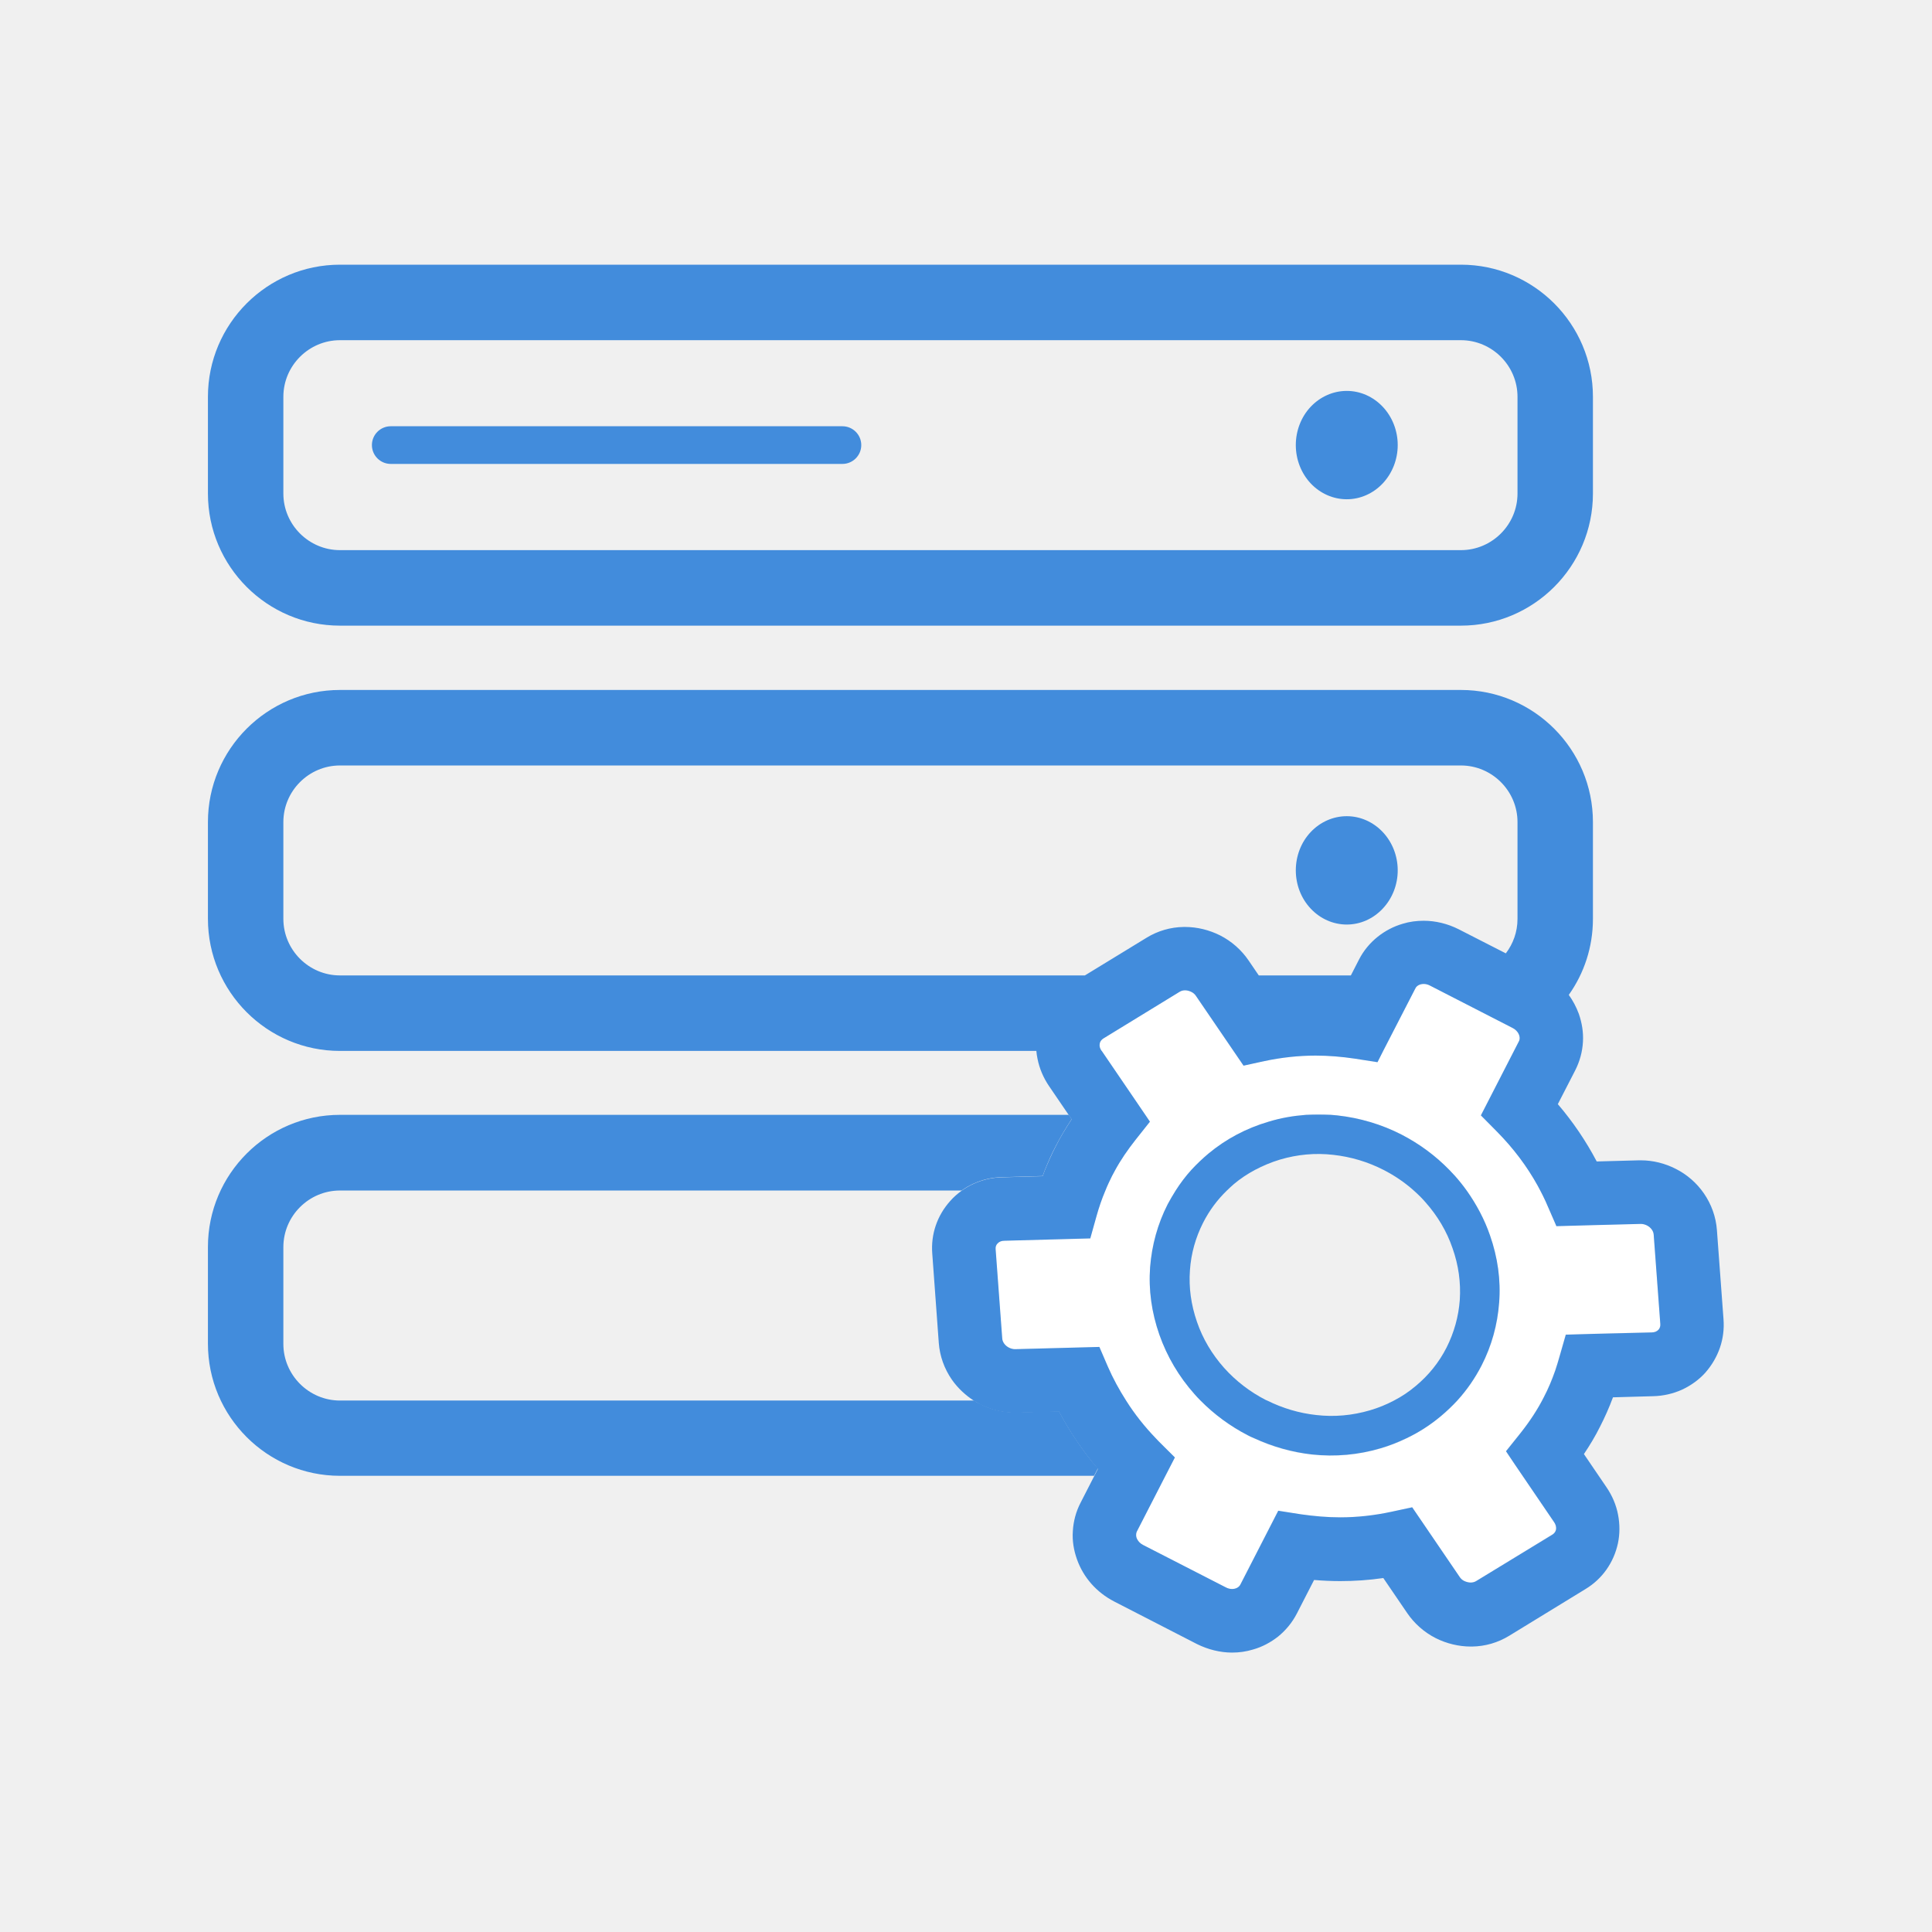
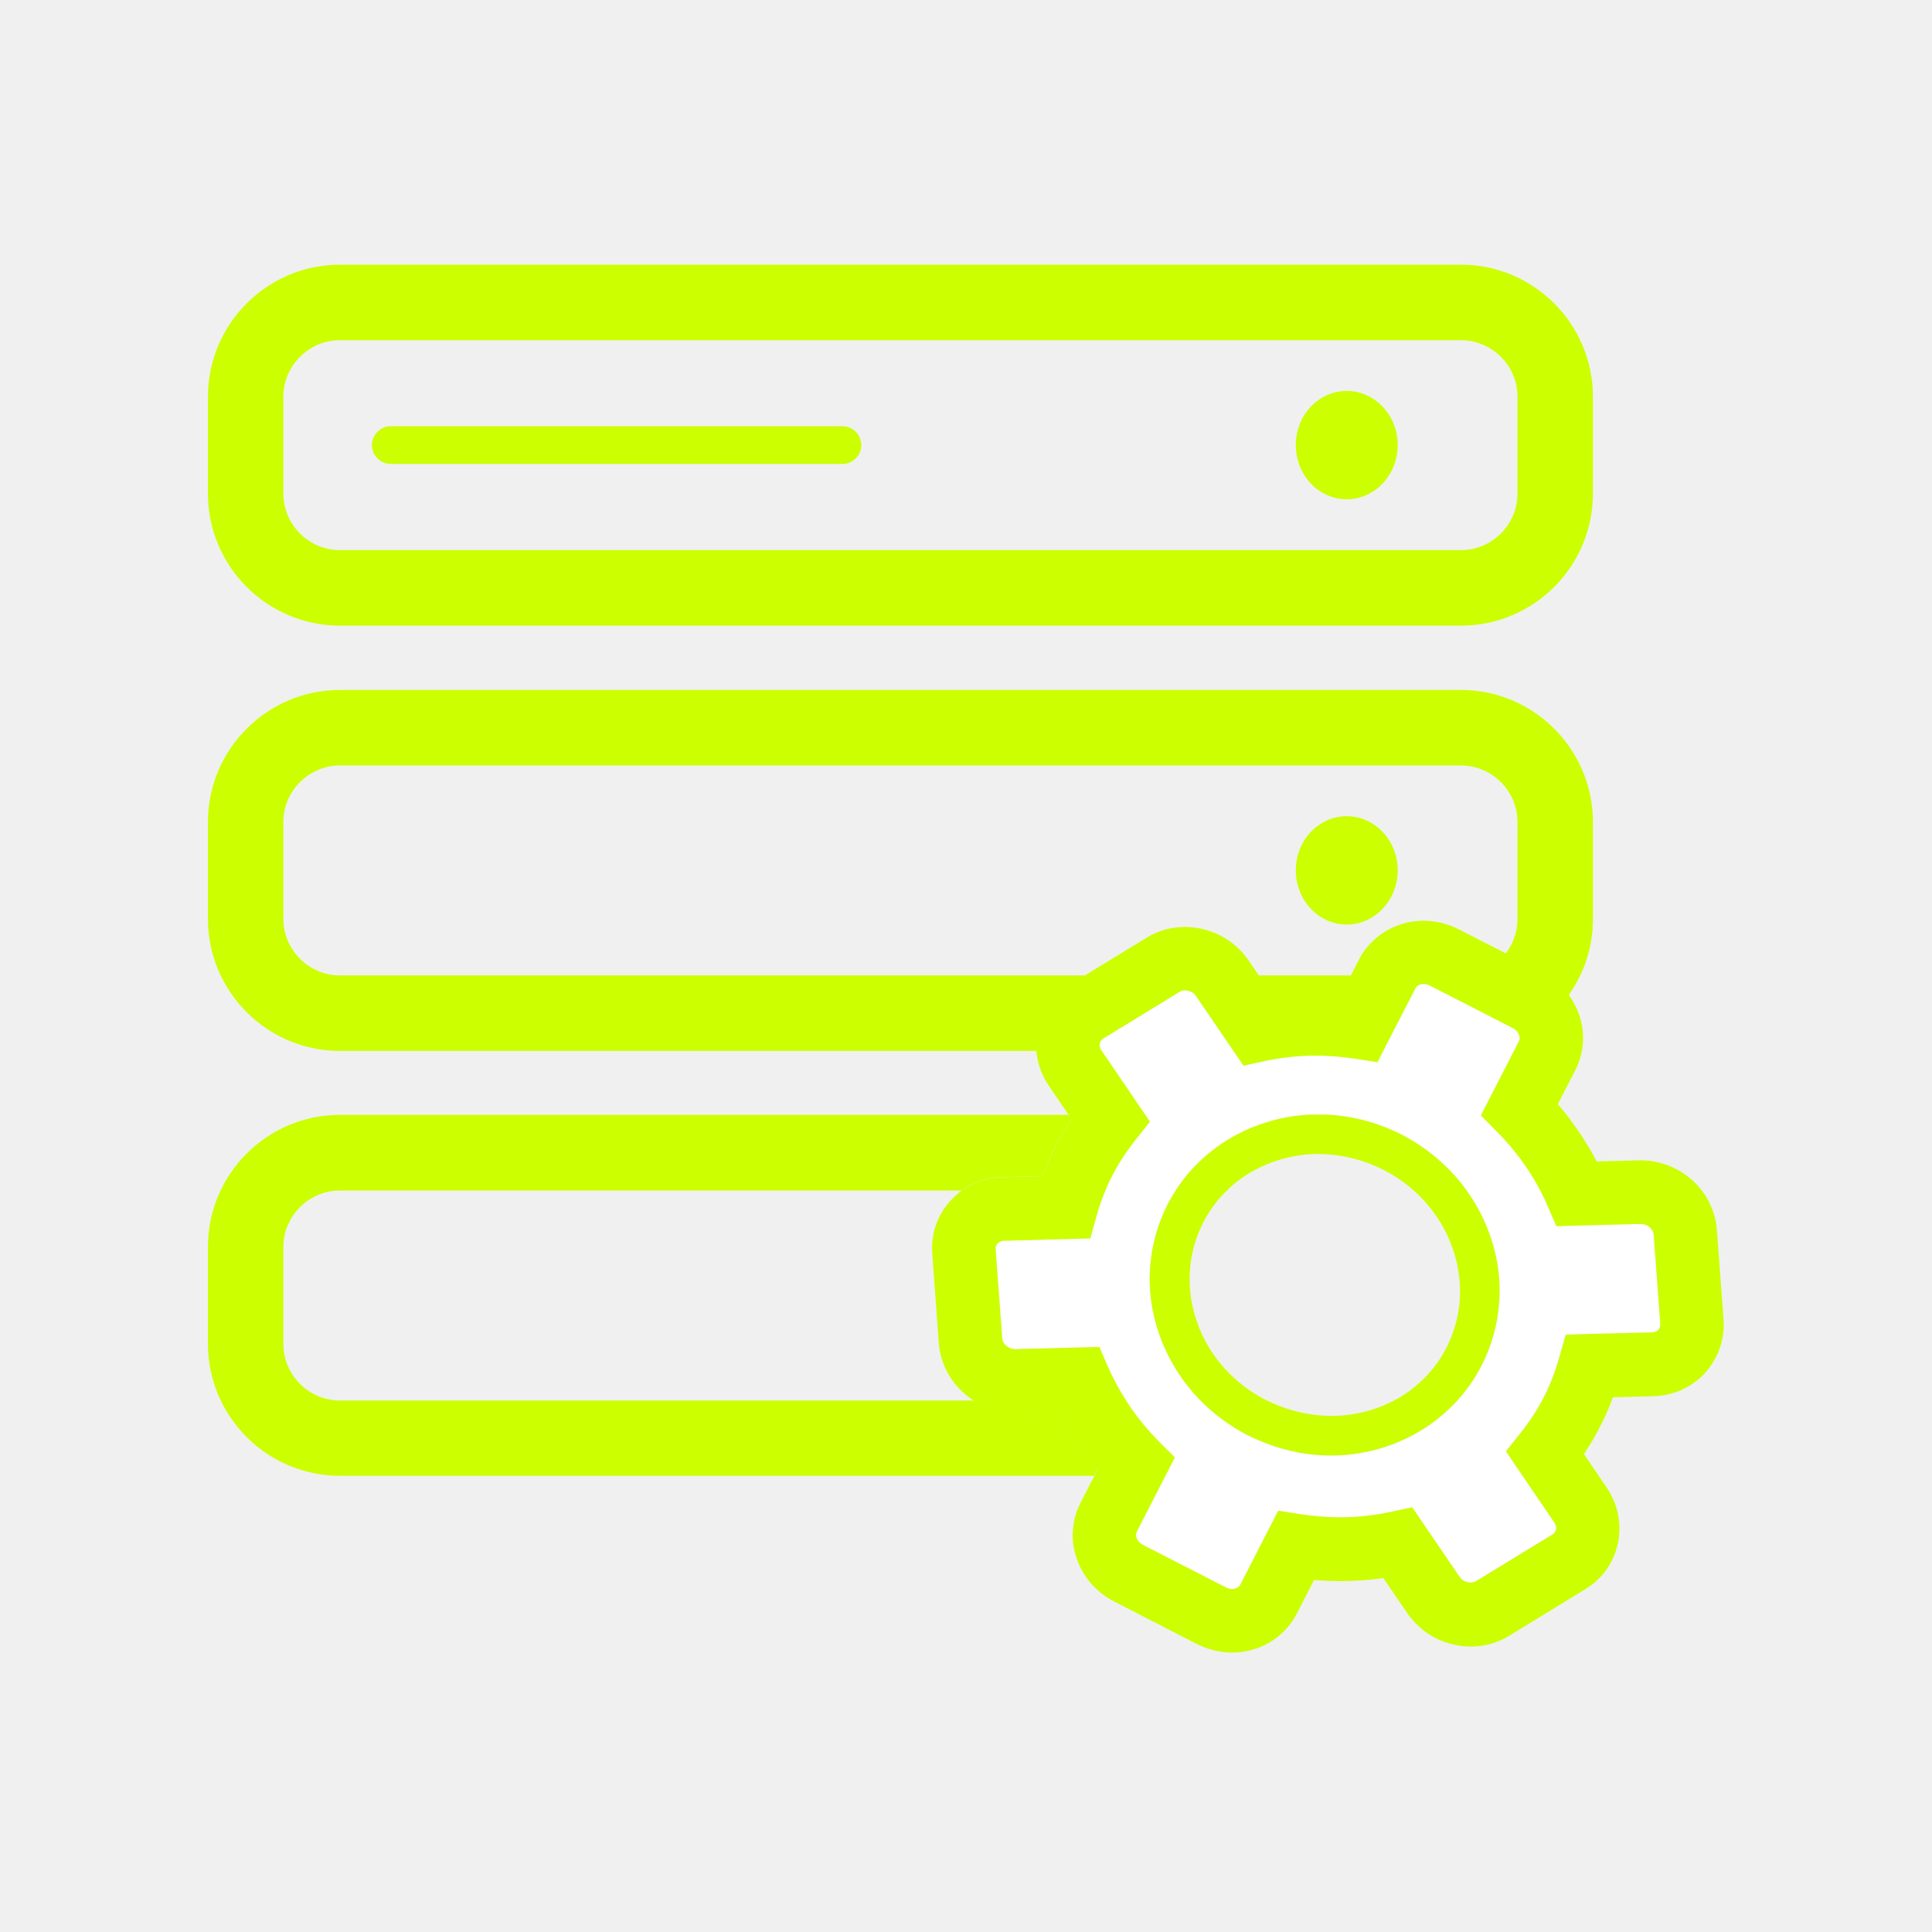
<svg xmlns="http://www.w3.org/2000/svg" width="24" height="24" viewBox="0 0 24 24" fill="none">
-   <path d="M16.097 5.529C16.097 5.707 16.163 5.878 16.282 6.005C16.401 6.131 16.562 6.202 16.73 6.202C16.898 6.202 17.058 6.131 17.177 6.005C17.296 5.878 17.363 5.707 17.363 5.529C17.363 5.351 17.296 5.179 17.177 5.053C17.058 4.927 16.898 4.856 16.73 4.856C16.562 4.856 16.401 4.927 16.282 5.053C16.163 5.179 16.097 5.351 16.097 5.529Z" fill="#428CDC" />
-   <path d="M16.097 10.812C16.097 10.99 16.163 11.161 16.282 11.287C16.401 11.414 16.562 11.485 16.73 11.485C16.898 11.485 17.058 11.414 17.177 11.287C17.296 11.161 17.363 10.99 17.363 10.812C17.363 10.633 17.296 10.462 17.177 10.336C17.058 10.21 16.898 10.139 16.73 10.139C16.562 10.139 16.401 10.21 16.282 10.336C16.163 10.462 16.097 10.633 16.097 10.812Z" fill="#428CDC" />
-   <path d="M18.148 3.288H4.223C3.319 3.288 2.583 4.024 2.583 4.929V6.131C2.583 7.036 3.319 7.772 4.223 7.772H18.148C19.052 7.772 19.788 7.036 19.788 6.131V4.929C19.788 4.024 19.052 3.288 18.148 3.288ZM18.851 6.131C18.851 6.518 18.534 6.834 18.148 6.834H4.223C3.837 6.834 3.52 6.518 3.52 6.131V4.929C3.52 4.542 3.837 4.226 4.223 4.226H18.148C18.534 4.226 18.851 4.542 18.851 4.929V6.131Z" fill="#428CDC" />
-   <path d="M10.465 5.295H4.854C4.725 5.295 4.62 5.4 4.62 5.529C4.62 5.658 4.725 5.763 4.854 5.763H10.465C10.594 5.763 10.699 5.658 10.699 5.529C10.699 5.4 10.594 5.295 10.465 5.295Z" fill="#428CDC" />
-   <path d="M13.355 17.866C13.282 17.759 13.216 17.646 13.155 17.531L12.63 17.545H12.607C12.457 17.545 12.307 17.51 12.174 17.44C12.148 17.428 12.124 17.414 12.101 17.398H4.223C3.837 17.398 3.52 17.081 3.52 16.695V15.492C3.52 15.105 3.837 14.789 4.223 14.789H11.946C11.991 14.756 12.04 14.728 12.091 14.705C12.204 14.653 12.326 14.625 12.452 14.623L12.952 14.609C12.961 14.583 12.97 14.559 12.98 14.534C13.02 14.435 13.062 14.337 13.111 14.245C13.169 14.13 13.238 14.016 13.312 13.903L13.277 13.849H4.223C3.319 13.849 2.583 14.585 2.583 15.49V16.692C2.583 17.597 3.319 18.333 4.223 18.333H13.591L13.638 18.241C13.535 18.124 13.441 17.998 13.355 17.866Z" fill="#428CDC" />
+   <path d="M16.097 5.529C16.097 5.707 16.163 5.878 16.282 6.005C16.401 6.131 16.562 6.202 16.73 6.202C16.898 6.202 17.058 6.131 17.177 6.005C17.296 5.878 17.363 5.707 17.363 5.529C17.363 5.351 17.296 5.179 17.177 5.053C17.058 4.927 16.898 4.856 16.73 4.856C16.562 4.856 16.401 4.927 16.282 5.053C16.163 5.179 16.097 5.351 16.097 5.529Z" fill="#CCFF00" />
+   <path d="M16.097 10.812C16.097 10.99 16.163 11.161 16.282 11.287C16.401 11.414 16.562 11.485 16.73 11.485C16.898 11.485 17.058 11.414 17.177 11.287C17.296 11.161 17.363 10.99 17.363 10.812C17.363 10.633 17.296 10.462 17.177 10.336C17.058 10.21 16.898 10.139 16.73 10.139C16.562 10.139 16.401 10.21 16.282 10.336C16.163 10.462 16.097 10.633 16.097 10.812Z" fill="#CCFF00" />
+   <path d="M18.148 3.288H4.223C3.319 3.288 2.583 4.024 2.583 4.929V6.131C2.583 7.036 3.319 7.772 4.223 7.772H18.148C19.052 7.772 19.788 7.036 19.788 6.131V4.929C19.788 4.024 19.052 3.288 18.148 3.288ZM18.851 6.131C18.851 6.518 18.534 6.834 18.148 6.834H4.223C3.837 6.834 3.52 6.518 3.52 6.131V4.929C3.52 4.542 3.837 4.226 4.223 4.226H18.148C18.534 4.226 18.851 4.542 18.851 4.929V6.131Z" fill="#CCFF00" />
+   <path d="M10.465 5.295H4.854C4.725 5.295 4.62 5.4 4.62 5.529C4.62 5.658 4.725 5.763 4.854 5.763H10.465C10.594 5.763 10.699 5.658 10.699 5.529C10.699 5.4 10.594 5.295 10.465 5.295Z" fill="#CCFF00" />
+   <path d="M13.355 17.866C13.282 17.759 13.216 17.646 13.155 17.531L12.63 17.545H12.607C12.457 17.545 12.307 17.51 12.174 17.44C12.148 17.428 12.124 17.414 12.101 17.398H4.223C3.837 17.398 3.52 17.081 3.52 16.695V15.492C3.52 15.105 3.837 14.789 4.223 14.789H11.946C11.991 14.756 12.04 14.728 12.091 14.705C12.204 14.653 12.326 14.625 12.452 14.623L12.952 14.609C12.961 14.583 12.97 14.559 12.98 14.534C13.02 14.435 13.062 14.337 13.111 14.245C13.169 14.13 13.238 14.016 13.312 13.903L13.277 13.849H4.223C3.319 13.849 2.583 14.585 2.583 15.49V16.692C2.583 17.597 3.319 18.333 4.223 18.333H13.591L13.638 18.241C13.535 18.124 13.441 17.998 13.355 17.866Z" fill="#CCFF00" />
  <path d="M20.543 15.338C20.541 15.291 20.506 15.246 20.459 15.22C20.435 15.209 20.409 15.202 20.384 15.202L19.765 15.218L19.334 15.23L19.317 15.19L19.228 14.986C19.191 14.897 19.148 14.812 19.102 14.728C18.966 14.484 18.797 14.259 18.598 14.058L18.415 13.873L18.396 13.854L18.867 12.938C18.877 12.921 18.879 12.902 18.877 12.884C18.872 12.841 18.839 12.797 18.792 12.771L17.761 12.241C17.738 12.23 17.712 12.223 17.686 12.223C17.639 12.223 17.599 12.244 17.583 12.277L17.184 13.052L17.109 13.195L16.828 13.151C16.666 13.125 16.502 13.113 16.341 13.113C16.127 13.113 15.912 13.137 15.706 13.181L15.445 13.238L15.321 13.055L14.857 12.375C14.841 12.352 14.82 12.333 14.796 12.321C14.773 12.309 14.745 12.302 14.719 12.302C14.693 12.302 14.67 12.309 14.651 12.321L13.702 12.902C13.678 12.916 13.664 12.935 13.659 12.961C13.652 12.991 13.659 13.022 13.681 13.052L13.685 13.057L14.229 13.854L14.283 13.934L14.102 14.161C14.006 14.283 13.922 14.409 13.849 14.538C13.835 14.562 13.823 14.585 13.812 14.609C13.781 14.667 13.753 14.73 13.727 14.794C13.685 14.895 13.65 14.998 13.62 15.105L13.542 15.384L12.476 15.412C12.441 15.412 12.41 15.427 12.389 15.448C12.373 15.466 12.366 15.49 12.366 15.516L12.448 16.624C12.45 16.671 12.485 16.716 12.532 16.741C12.556 16.753 12.581 16.76 12.607 16.76L13.655 16.732L13.76 16.976C13.823 17.123 13.901 17.264 13.988 17.4C14.095 17.566 14.22 17.723 14.358 17.869C14.37 17.881 14.381 17.892 14.391 17.904L14.592 18.105L14.473 18.337L14.121 19.024C14.105 19.057 14.112 19.09 14.119 19.109C14.133 19.144 14.159 19.172 14.196 19.191L15.227 19.72C15.251 19.732 15.277 19.739 15.302 19.739C15.349 19.739 15.389 19.718 15.405 19.685L15.877 18.766L16.158 18.811C16.32 18.837 16.484 18.848 16.645 18.848C16.859 18.848 17.074 18.825 17.28 18.78L17.541 18.724L18.129 19.587C18.145 19.61 18.166 19.629 18.19 19.641C18.213 19.652 18.241 19.659 18.267 19.659C18.293 19.659 18.316 19.652 18.335 19.641L19.284 19.059C19.308 19.045 19.322 19.027 19.327 19.001C19.334 18.963 19.32 18.93 19.305 18.909L18.816 18.19L18.706 18.026L18.874 17.815L18.886 17.801C19.001 17.658 19.097 17.508 19.177 17.353C19.23 17.25 19.277 17.137 19.317 17.023C19.336 16.969 19.355 16.913 19.369 16.856L19.448 16.577L19.786 16.568L20.515 16.549C20.55 16.549 20.581 16.535 20.602 16.514C20.618 16.495 20.625 16.472 20.625 16.446L20.543 15.338ZM15.499 17.829C15.279 17.716 15.082 17.571 14.913 17.398C14.887 17.372 14.864 17.346 14.838 17.318C14.644 17.1 14.498 16.852 14.402 16.58C14.306 16.305 14.269 16.024 14.287 15.741C14.306 15.466 14.379 15.204 14.505 14.96C14.536 14.899 14.569 14.843 14.606 14.787C14.665 14.698 14.73 14.611 14.801 14.531C14.866 14.459 14.937 14.391 15.012 14.33C15.23 14.149 15.48 14.016 15.759 13.934C15.912 13.889 16.066 13.861 16.224 13.849C16.327 13.842 16.43 13.842 16.535 13.849L16.613 13.856C16.891 13.887 17.161 13.966 17.412 14.095C17.634 14.21 17.834 14.355 18.005 14.534C18.028 14.557 18.049 14.581 18.073 14.606C18.127 14.667 18.176 14.728 18.223 14.794C18.345 14.963 18.441 15.148 18.509 15.345C18.605 15.619 18.642 15.9 18.623 16.184C18.605 16.458 18.532 16.72 18.405 16.964C18.323 17.123 18.223 17.269 18.103 17.4C18.04 17.47 17.972 17.534 17.899 17.595C17.768 17.702 17.625 17.794 17.473 17.869C17.37 17.918 17.264 17.96 17.152 17.993C16.875 18.075 16.587 18.101 16.299 18.07C16.048 18.044 15.806 17.977 15.579 17.869C15.553 17.855 15.527 17.843 15.499 17.829Z" fill="white" />
-   <path d="M21.41 16.388L21.328 15.279C21.316 15.117 21.26 14.96 21.166 14.824C21.077 14.695 20.956 14.59 20.817 14.52C20.684 14.452 20.534 14.414 20.384 14.414H20.36L19.835 14.428C19.702 14.175 19.54 13.936 19.352 13.716L19.568 13.296C19.624 13.186 19.657 13.066 19.664 12.942C19.671 12.825 19.652 12.708 19.613 12.595C19.582 12.511 19.54 12.431 19.488 12.359C19.678 12.091 19.788 11.766 19.788 11.414V10.212C19.788 9.307 19.052 8.571 18.148 8.571H4.223C3.319 8.571 2.583 9.307 2.583 10.212V11.414C2.583 12.319 3.319 13.055 4.223 13.055H12.874C12.877 13.088 12.881 13.118 12.888 13.151C12.912 13.273 12.961 13.388 13.031 13.491L13.277 13.852L13.312 13.905C13.238 14.018 13.169 14.13 13.111 14.248C13.064 14.339 13.02 14.438 12.98 14.536C12.97 14.562 12.961 14.585 12.952 14.611L12.452 14.625C12.326 14.627 12.204 14.655 12.091 14.707C12.04 14.73 11.991 14.759 11.946 14.791C11.895 14.829 11.845 14.871 11.803 14.92C11.641 15.101 11.562 15.333 11.581 15.574L11.662 16.683C11.674 16.845 11.73 17.002 11.824 17.138C11.897 17.243 11.993 17.332 12.101 17.402C12.124 17.416 12.148 17.43 12.173 17.445C12.307 17.513 12.457 17.55 12.607 17.55H12.63L13.155 17.536C13.216 17.651 13.282 17.763 13.355 17.871C13.441 18.002 13.535 18.127 13.638 18.248L13.591 18.34L13.423 18.668C13.366 18.778 13.334 18.898 13.327 19.022C13.319 19.139 13.338 19.256 13.378 19.369C13.458 19.596 13.622 19.781 13.84 19.894L14.871 20.424C15.007 20.491 15.157 20.529 15.305 20.529C15.394 20.529 15.48 20.517 15.565 20.491C15.68 20.459 15.785 20.402 15.877 20.33C15.973 20.252 16.052 20.156 16.109 20.046L16.324 19.627C16.432 19.636 16.54 19.641 16.648 19.641C16.828 19.641 17.006 19.629 17.184 19.603L17.48 20.037C17.569 20.168 17.691 20.276 17.834 20.349C17.967 20.416 18.119 20.454 18.27 20.454H18.286C18.45 20.452 18.609 20.405 18.748 20.32L19.697 19.739C19.905 19.613 20.046 19.411 20.098 19.174C20.123 19.057 20.123 18.935 20.1 18.816C20.077 18.694 20.027 18.579 19.957 18.476L19.676 18.063C19.751 17.951 19.819 17.838 19.877 17.721C19.936 17.606 19.99 17.484 20.037 17.358L20.536 17.344C20.663 17.341 20.784 17.313 20.897 17.262C21.007 17.21 21.105 17.14 21.185 17.051C21.349 16.863 21.429 16.631 21.41 16.388ZM3.52 11.414V10.212C3.52 9.825 3.837 9.509 4.223 9.509H18.148C18.534 9.509 18.851 9.825 18.851 10.212V11.414C18.851 11.576 18.797 11.723 18.706 11.843L18.119 11.543C17.984 11.475 17.834 11.438 17.686 11.438C17.597 11.438 17.51 11.449 17.426 11.475C17.311 11.508 17.206 11.564 17.114 11.637C17.018 11.714 16.938 11.81 16.882 11.92L16.781 12.117H15.637L15.511 11.932C15.422 11.801 15.3 11.693 15.157 11.62C15.021 11.552 14.871 11.515 14.721 11.515H14.705C14.541 11.517 14.381 11.564 14.243 11.649L13.477 12.117H4.223C3.837 12.117 3.52 11.801 3.52 11.414ZM20.604 16.517C20.583 16.54 20.555 16.552 20.517 16.552L19.788 16.57L19.451 16.58L19.371 16.859C19.355 16.915 19.338 16.971 19.32 17.025C19.28 17.14 19.233 17.252 19.179 17.355C19.102 17.508 19.003 17.658 18.888 17.803L18.877 17.817L18.708 18.028L18.818 18.192L19.308 18.912C19.322 18.933 19.336 18.966 19.329 19.003C19.324 19.027 19.308 19.048 19.287 19.062L18.337 19.641C18.319 19.652 18.295 19.659 18.27 19.659C18.244 19.659 18.218 19.652 18.192 19.641C18.166 19.629 18.145 19.61 18.131 19.587L17.543 18.724L17.283 18.78C17.074 18.825 16.861 18.849 16.648 18.849C16.486 18.849 16.322 18.834 16.16 18.811L15.879 18.767L15.408 19.685C15.391 19.718 15.352 19.739 15.305 19.739C15.279 19.739 15.253 19.732 15.23 19.72L14.198 19.191C14.161 19.172 14.135 19.142 14.121 19.109C14.114 19.092 14.107 19.057 14.123 19.024L14.475 18.338L14.595 18.105L14.393 17.904C14.381 17.892 14.37 17.881 14.36 17.869C14.22 17.724 14.095 17.567 13.99 17.4C13.903 17.264 13.826 17.123 13.762 16.976L13.657 16.732L12.609 16.76C12.584 16.76 12.558 16.753 12.534 16.741C12.485 16.716 12.452 16.671 12.45 16.624L12.368 15.516C12.366 15.49 12.373 15.466 12.391 15.448C12.412 15.424 12.441 15.413 12.478 15.413L13.544 15.384L13.622 15.105C13.652 14.998 13.688 14.892 13.73 14.794C13.755 14.73 13.784 14.67 13.814 14.609C13.826 14.585 13.84 14.562 13.852 14.538C13.922 14.409 14.009 14.283 14.105 14.161L14.285 13.934L14.231 13.854L13.688 13.057L13.683 13.052C13.662 13.022 13.655 12.992 13.662 12.961C13.666 12.938 13.683 12.916 13.704 12.902L14.653 12.321C14.672 12.309 14.695 12.302 14.721 12.302C14.747 12.302 14.773 12.309 14.798 12.321C14.824 12.333 14.845 12.352 14.859 12.375L15.323 13.055L15.448 13.238L15.708 13.181C15.916 13.137 16.13 13.113 16.343 13.113C16.505 13.113 16.669 13.127 16.831 13.151L17.112 13.195L17.184 13.052L17.583 12.277C17.599 12.244 17.639 12.223 17.686 12.223C17.712 12.223 17.738 12.23 17.761 12.242L18.792 12.771C18.839 12.795 18.872 12.839 18.877 12.884C18.879 12.902 18.877 12.921 18.867 12.938L18.396 13.856L18.415 13.875L18.598 14.06C18.799 14.264 18.968 14.487 19.102 14.73C19.148 14.815 19.191 14.899 19.228 14.988L19.317 15.192L19.334 15.232L19.765 15.22L20.384 15.204C20.409 15.204 20.435 15.211 20.459 15.223C20.508 15.248 20.541 15.293 20.543 15.34L20.625 16.448C20.627 16.474 20.62 16.498 20.604 16.517Z" fill="#428CDC" />
-   <path d="M16.223 13.852H16.535C16.43 13.845 16.327 13.845 16.223 13.852Z" fill="#428CDC" />
-   <path d="M18.509 15.345C18.441 15.148 18.342 14.963 18.223 14.794C18.176 14.728 18.127 14.667 18.073 14.606C18.052 14.583 18.028 14.557 18.005 14.534C17.834 14.358 17.634 14.21 17.412 14.095C17.161 13.966 16.891 13.887 16.613 13.856L16.535 13.849H16.223C16.066 13.861 15.912 13.887 15.759 13.934C15.48 14.016 15.23 14.149 15.012 14.33C14.937 14.393 14.866 14.461 14.801 14.531C14.728 14.611 14.665 14.695 14.606 14.787C14.571 14.843 14.536 14.902 14.505 14.96C14.381 15.204 14.309 15.466 14.287 15.741C14.266 16.024 14.306 16.305 14.402 16.58C14.498 16.852 14.644 17.1 14.838 17.318C14.862 17.346 14.887 17.372 14.913 17.398C15.084 17.571 15.281 17.716 15.499 17.829C15.525 17.843 15.551 17.855 15.579 17.866C15.809 17.972 16.05 18.04 16.298 18.068C16.587 18.099 16.875 18.073 17.151 17.991C17.264 17.958 17.369 17.916 17.473 17.866C17.625 17.794 17.768 17.702 17.899 17.592C17.972 17.531 18.04 17.466 18.103 17.398C18.223 17.266 18.323 17.121 18.405 16.962C18.53 16.718 18.602 16.456 18.623 16.181C18.645 15.9 18.605 15.619 18.509 15.345ZM18.134 16.148C18.119 16.355 18.063 16.554 17.97 16.739C17.876 16.924 17.747 17.084 17.587 17.217C17.503 17.288 17.412 17.349 17.313 17.4C17.22 17.449 17.121 17.489 17.016 17.52C16.8 17.583 16.577 17.604 16.352 17.578C16.139 17.555 15.935 17.494 15.741 17.398C15.736 17.395 15.731 17.393 15.724 17.391C15.527 17.29 15.351 17.154 15.206 16.992C15.056 16.823 14.941 16.631 14.869 16.42C14.796 16.209 14.766 15.994 14.782 15.778C14.796 15.572 14.852 15.373 14.946 15.188C15.023 15.037 15.122 14.904 15.241 14.789C15.27 14.761 15.298 14.735 15.328 14.709C15.408 14.641 15.497 14.583 15.588 14.534C15.687 14.482 15.79 14.438 15.9 14.405C16.116 14.341 16.338 14.32 16.563 14.346C16.781 14.37 16.992 14.433 17.189 14.534C17.325 14.604 17.449 14.688 17.562 14.789C17.613 14.834 17.663 14.883 17.707 14.934C17.857 15.103 17.972 15.295 18.044 15.506C18.119 15.717 18.148 15.933 18.134 16.148Z" fill="#428CDC" />
+   <path d="M21.41 16.388L21.328 15.279C21.316 15.117 21.26 14.96 21.166 14.824C21.077 14.695 20.956 14.59 20.817 14.52C20.684 14.452 20.534 14.414 20.384 14.414H20.36L19.835 14.428C19.702 14.175 19.54 13.936 19.352 13.716L19.568 13.296C19.624 13.186 19.657 13.066 19.664 12.942C19.671 12.825 19.652 12.708 19.613 12.595C19.582 12.511 19.54 12.431 19.488 12.359C19.678 12.091 19.788 11.766 19.788 11.414V10.212C19.788 9.307 19.052 8.571 18.148 8.571H4.223C3.319 8.571 2.583 9.307 2.583 10.212V11.414C2.583 12.319 3.319 13.055 4.223 13.055H12.874C12.877 13.088 12.881 13.118 12.888 13.151C12.912 13.273 12.961 13.388 13.031 13.491L13.277 13.852L13.312 13.905C13.238 14.018 13.169 14.13 13.111 14.248C13.064 14.339 13.02 14.438 12.98 14.536C12.97 14.562 12.961 14.585 12.952 14.611L12.452 14.625C12.326 14.627 12.204 14.655 12.091 14.707C12.04 14.73 11.991 14.759 11.946 14.791C11.895 14.829 11.845 14.871 11.803 14.92C11.641 15.101 11.562 15.333 11.581 15.574L11.662 16.683C11.674 16.845 11.73 17.002 11.824 17.138C11.897 17.243 11.993 17.332 12.101 17.402C12.124 17.416 12.148 17.43 12.173 17.445C12.307 17.513 12.457 17.55 12.607 17.55H12.63L13.155 17.536C13.216 17.651 13.282 17.763 13.355 17.871C13.441 18.002 13.535 18.127 13.638 18.248L13.591 18.34L13.423 18.668C13.366 18.778 13.334 18.898 13.327 19.022C13.319 19.139 13.338 19.256 13.378 19.369C13.458 19.596 13.622 19.781 13.84 19.894L14.871 20.424C15.007 20.491 15.157 20.529 15.305 20.529C15.394 20.529 15.48 20.517 15.565 20.491C15.68 20.459 15.785 20.402 15.877 20.33C15.973 20.252 16.052 20.156 16.109 20.046L16.324 19.627C16.432 19.636 16.54 19.641 16.648 19.641C16.828 19.641 17.006 19.629 17.184 19.603L17.48 20.037C17.569 20.168 17.691 20.276 17.834 20.349C17.967 20.416 18.119 20.454 18.27 20.454H18.286C18.45 20.452 18.609 20.405 18.748 20.32L19.697 19.739C19.905 19.613 20.046 19.411 20.098 19.174C20.123 19.057 20.123 18.935 20.1 18.816C20.077 18.694 20.027 18.579 19.957 18.476L19.676 18.063C19.751 17.951 19.819 17.838 19.877 17.721C19.936 17.606 19.99 17.484 20.037 17.358L20.536 17.344C20.663 17.341 20.784 17.313 20.897 17.262C21.007 17.21 21.105 17.14 21.185 17.051C21.349 16.863 21.429 16.631 21.41 16.388ZM3.52 11.414V10.212C3.52 9.825 3.837 9.509 4.223 9.509H18.148C18.534 9.509 18.851 9.825 18.851 10.212V11.414C18.851 11.576 18.797 11.723 18.706 11.843L18.119 11.543C17.984 11.475 17.834 11.438 17.686 11.438C17.597 11.438 17.51 11.449 17.426 11.475C17.311 11.508 17.206 11.564 17.114 11.637C17.018 11.714 16.938 11.81 16.882 11.92L16.781 12.117H15.637L15.511 11.932C15.422 11.801 15.3 11.693 15.157 11.62C15.021 11.552 14.871 11.515 14.721 11.515H14.705C14.541 11.517 14.381 11.564 14.243 11.649L13.477 12.117H4.223C3.837 12.117 3.52 11.801 3.52 11.414ZM20.604 16.517C20.583 16.54 20.555 16.552 20.517 16.552L19.788 16.57L19.451 16.58L19.371 16.859C19.355 16.915 19.338 16.971 19.32 17.025C19.28 17.14 19.233 17.252 19.179 17.355C19.102 17.508 19.003 17.658 18.888 17.803L18.877 17.817L18.708 18.028L18.818 18.192L19.308 18.912C19.322 18.933 19.336 18.966 19.329 19.003C19.324 19.027 19.308 19.048 19.287 19.062L18.337 19.641C18.319 19.652 18.295 19.659 18.27 19.659C18.244 19.659 18.218 19.652 18.192 19.641C18.166 19.629 18.145 19.61 18.131 19.587L17.543 18.724L17.283 18.78C17.074 18.825 16.861 18.849 16.648 18.849C16.486 18.849 16.322 18.834 16.16 18.811L15.879 18.767L15.408 19.685C15.391 19.718 15.352 19.739 15.305 19.739C15.279 19.739 15.253 19.732 15.23 19.72L14.198 19.191C14.161 19.172 14.135 19.142 14.121 19.109C14.114 19.092 14.107 19.057 14.123 19.024L14.475 18.338L14.595 18.105L14.393 17.904C14.381 17.892 14.37 17.881 14.36 17.869C14.22 17.724 14.095 17.567 13.99 17.4C13.903 17.264 13.826 17.123 13.762 16.976L13.657 16.732L12.609 16.76C12.584 16.76 12.558 16.753 12.534 16.741C12.485 16.716 12.452 16.671 12.45 16.624L12.368 15.516C12.366 15.49 12.373 15.466 12.391 15.448C12.412 15.424 12.441 15.413 12.478 15.413L13.544 15.384L13.622 15.105C13.652 14.998 13.688 14.892 13.73 14.794C13.755 14.73 13.784 14.67 13.814 14.609C13.826 14.585 13.84 14.562 13.852 14.538C13.922 14.409 14.009 14.283 14.105 14.161L14.285 13.934L14.231 13.854L13.688 13.057L13.683 13.052C13.662 13.022 13.655 12.992 13.662 12.961C13.666 12.938 13.683 12.916 13.704 12.902L14.653 12.321C14.672 12.309 14.695 12.302 14.721 12.302C14.747 12.302 14.773 12.309 14.798 12.321C14.824 12.333 14.845 12.352 14.859 12.375L15.323 13.055L15.448 13.238L15.708 13.181C15.916 13.137 16.13 13.113 16.343 13.113C16.505 13.113 16.669 13.127 16.831 13.151L17.112 13.195L17.184 13.052L17.583 12.277C17.599 12.244 17.639 12.223 17.686 12.223C17.712 12.223 17.738 12.23 17.761 12.242L18.792 12.771C18.839 12.795 18.872 12.839 18.877 12.884C18.879 12.902 18.877 12.921 18.867 12.938L18.396 13.856L18.415 13.875L18.598 14.06C18.799 14.264 18.968 14.487 19.102 14.73C19.148 14.815 19.191 14.899 19.228 14.988L19.317 15.192L19.334 15.232L19.765 15.22L20.384 15.204C20.409 15.204 20.435 15.211 20.459 15.223C20.508 15.248 20.541 15.293 20.543 15.34L20.625 16.448C20.627 16.474 20.62 16.498 20.604 16.517Z" fill="#CCFF00" />
+   <path d="M16.223 13.852H16.535C16.43 13.845 16.327 13.845 16.223 13.852Z" fill="#CCFF00" />
+   <path d="M18.509 15.345C18.441 15.148 18.342 14.963 18.223 14.794C18.176 14.728 18.127 14.667 18.073 14.606C18.052 14.583 18.028 14.557 18.005 14.534C17.834 14.358 17.634 14.21 17.412 14.095C17.161 13.966 16.891 13.887 16.613 13.856L16.535 13.849H16.223C16.066 13.861 15.912 13.887 15.759 13.934C15.48 14.016 15.23 14.149 15.012 14.33C14.937 14.393 14.866 14.461 14.801 14.531C14.728 14.611 14.665 14.695 14.606 14.787C14.571 14.843 14.536 14.902 14.505 14.96C14.381 15.204 14.309 15.466 14.287 15.741C14.266 16.024 14.306 16.305 14.402 16.58C14.498 16.852 14.644 17.1 14.838 17.318C14.862 17.346 14.887 17.372 14.913 17.398C15.084 17.571 15.281 17.716 15.499 17.829C15.525 17.843 15.551 17.855 15.579 17.866C15.809 17.972 16.05 18.04 16.298 18.068C16.587 18.099 16.875 18.073 17.151 17.991C17.264 17.958 17.369 17.916 17.473 17.866C17.625 17.794 17.768 17.702 17.899 17.592C17.972 17.531 18.04 17.466 18.103 17.398C18.223 17.266 18.323 17.121 18.405 16.962C18.53 16.718 18.602 16.456 18.623 16.181C18.645 15.9 18.605 15.619 18.509 15.345ZM18.134 16.148C18.119 16.355 18.063 16.554 17.97 16.739C17.876 16.924 17.747 17.084 17.587 17.217C17.503 17.288 17.412 17.349 17.313 17.4C17.22 17.449 17.121 17.489 17.016 17.52C16.8 17.583 16.577 17.604 16.352 17.578C16.139 17.555 15.935 17.494 15.741 17.398C15.736 17.395 15.731 17.393 15.724 17.391C15.527 17.29 15.351 17.154 15.206 16.992C15.056 16.823 14.941 16.631 14.869 16.42C14.796 16.209 14.766 15.994 14.782 15.778C14.796 15.572 14.852 15.373 14.946 15.188C15.023 15.037 15.122 14.904 15.241 14.789C15.27 14.761 15.298 14.735 15.328 14.709C15.408 14.641 15.497 14.583 15.588 14.534C15.687 14.482 15.79 14.438 15.9 14.405C16.116 14.341 16.338 14.32 16.563 14.346C16.781 14.37 16.992 14.433 17.189 14.534C17.325 14.604 17.449 14.688 17.562 14.789C17.613 14.834 17.663 14.883 17.707 14.934C17.857 15.103 17.972 15.295 18.044 15.506C18.119 15.717 18.148 15.933 18.134 16.148Z" fill="#CCFF00" />
</svg>
